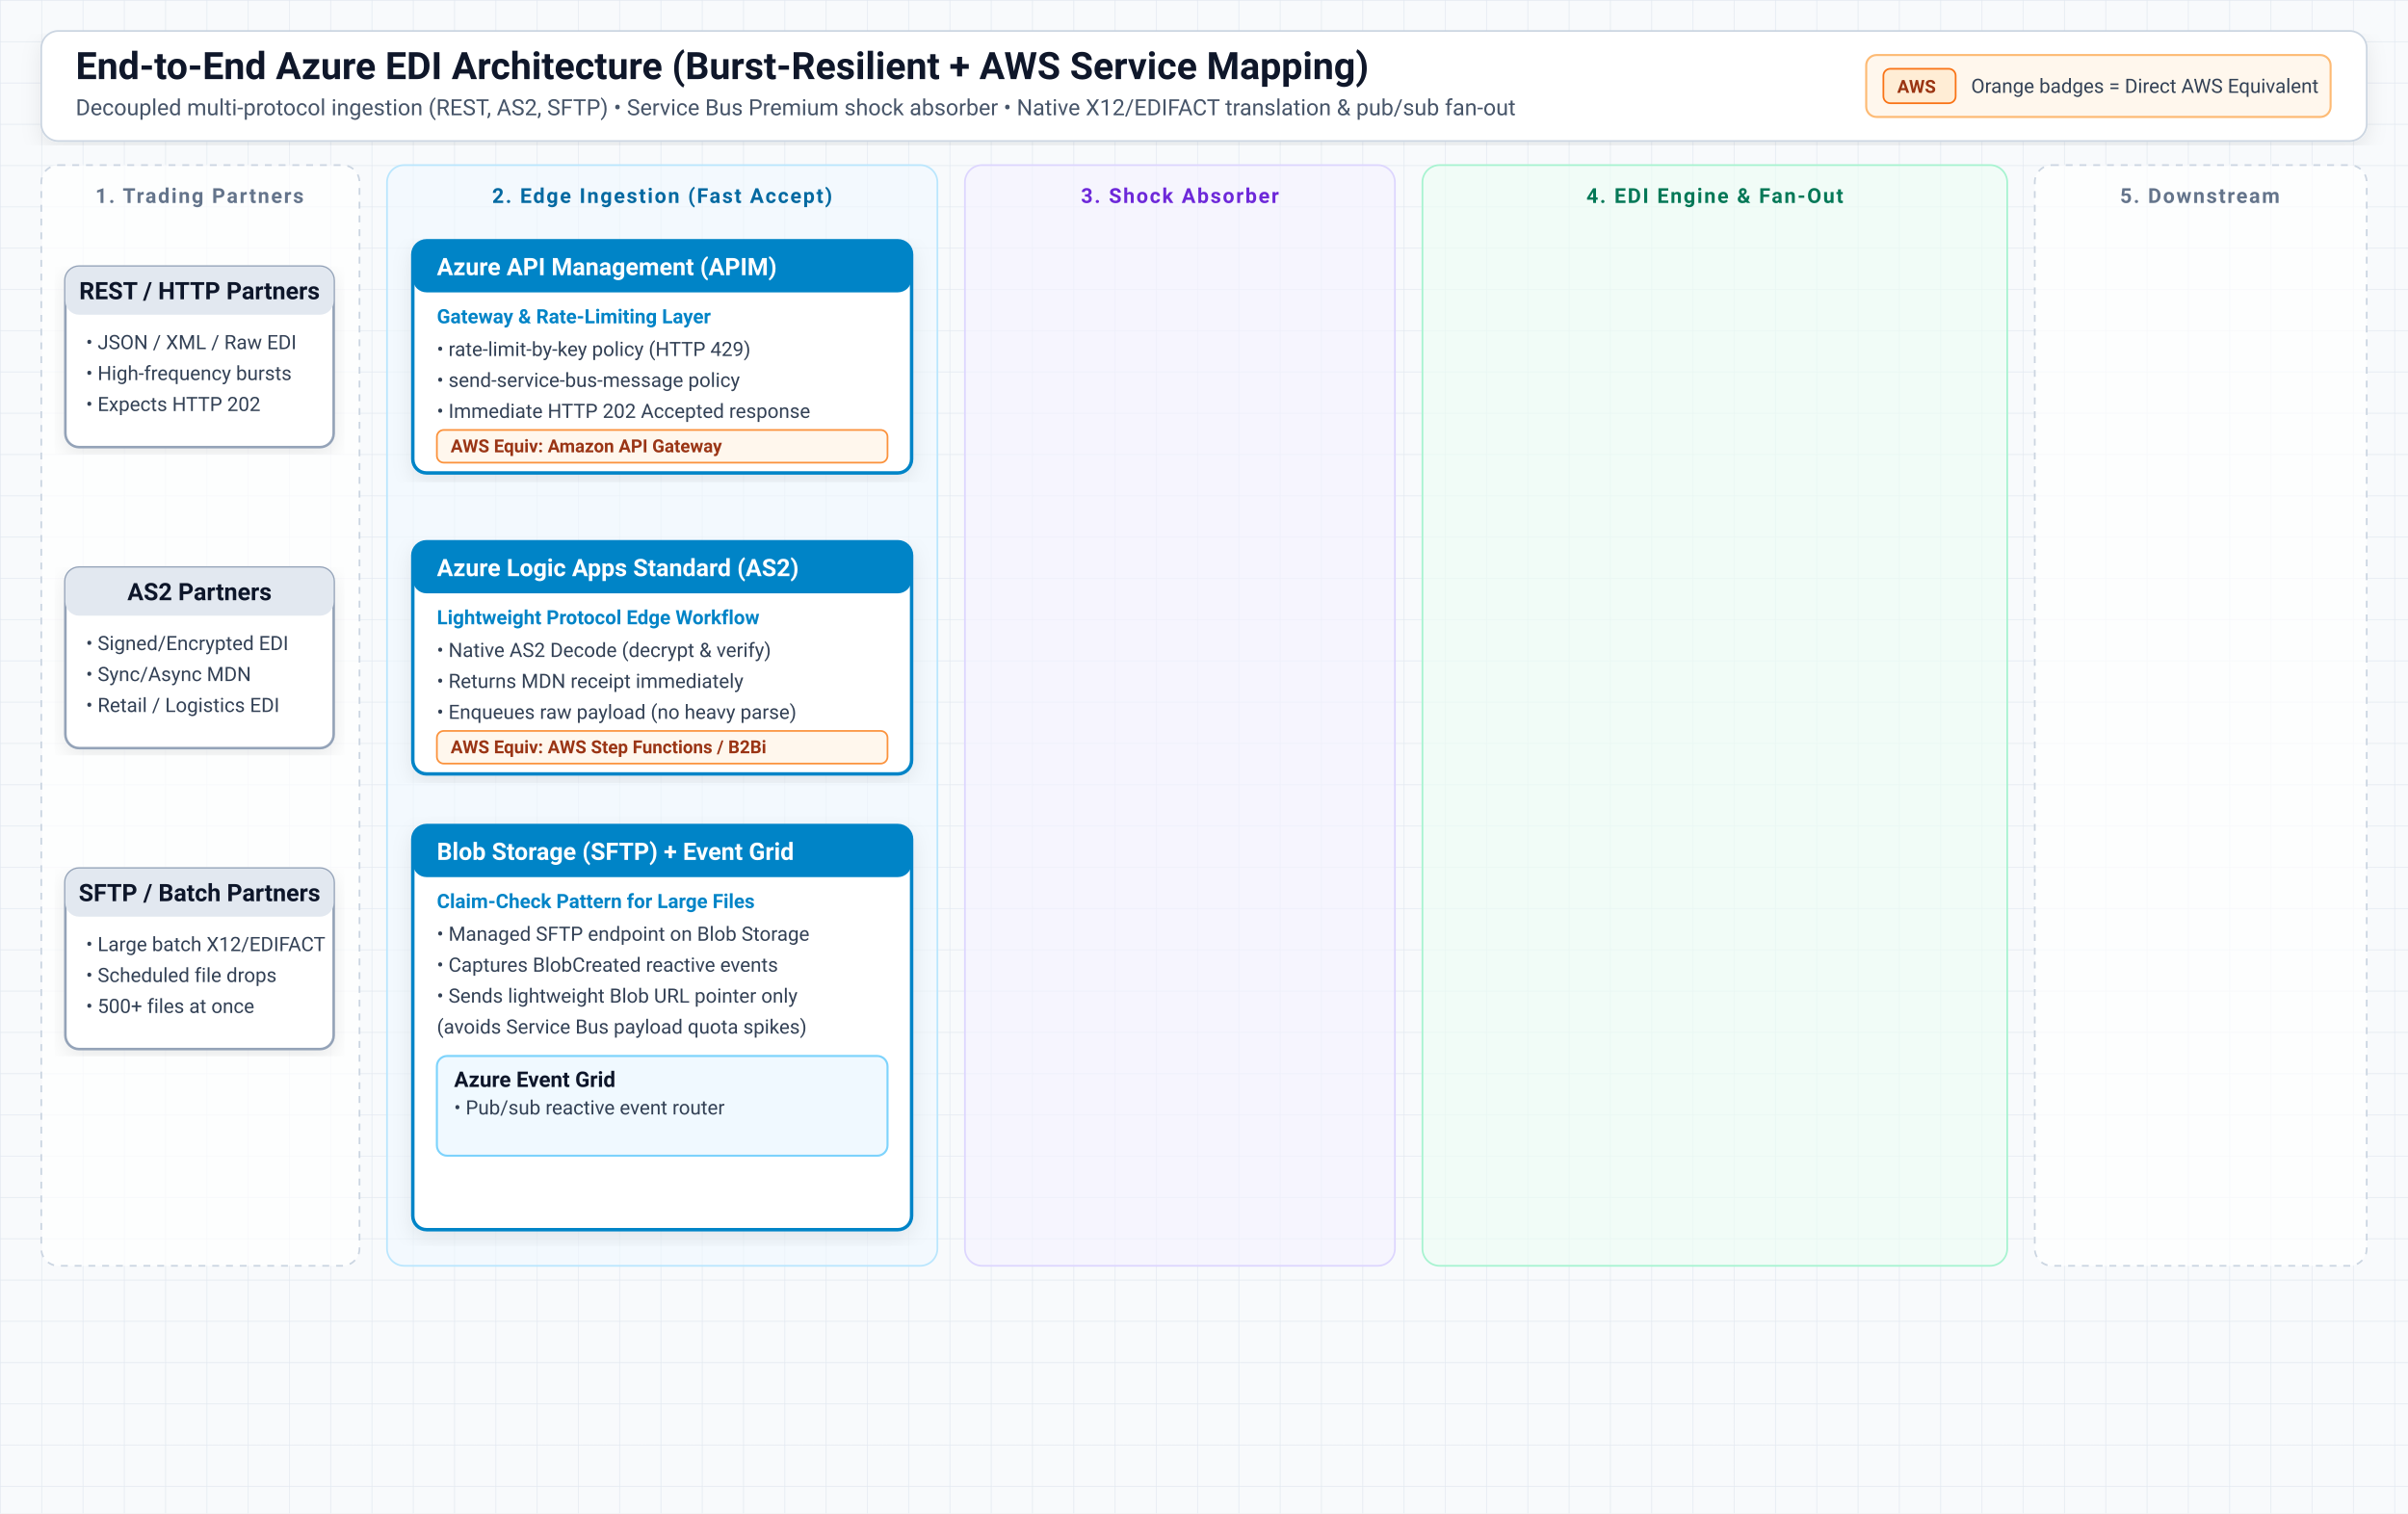
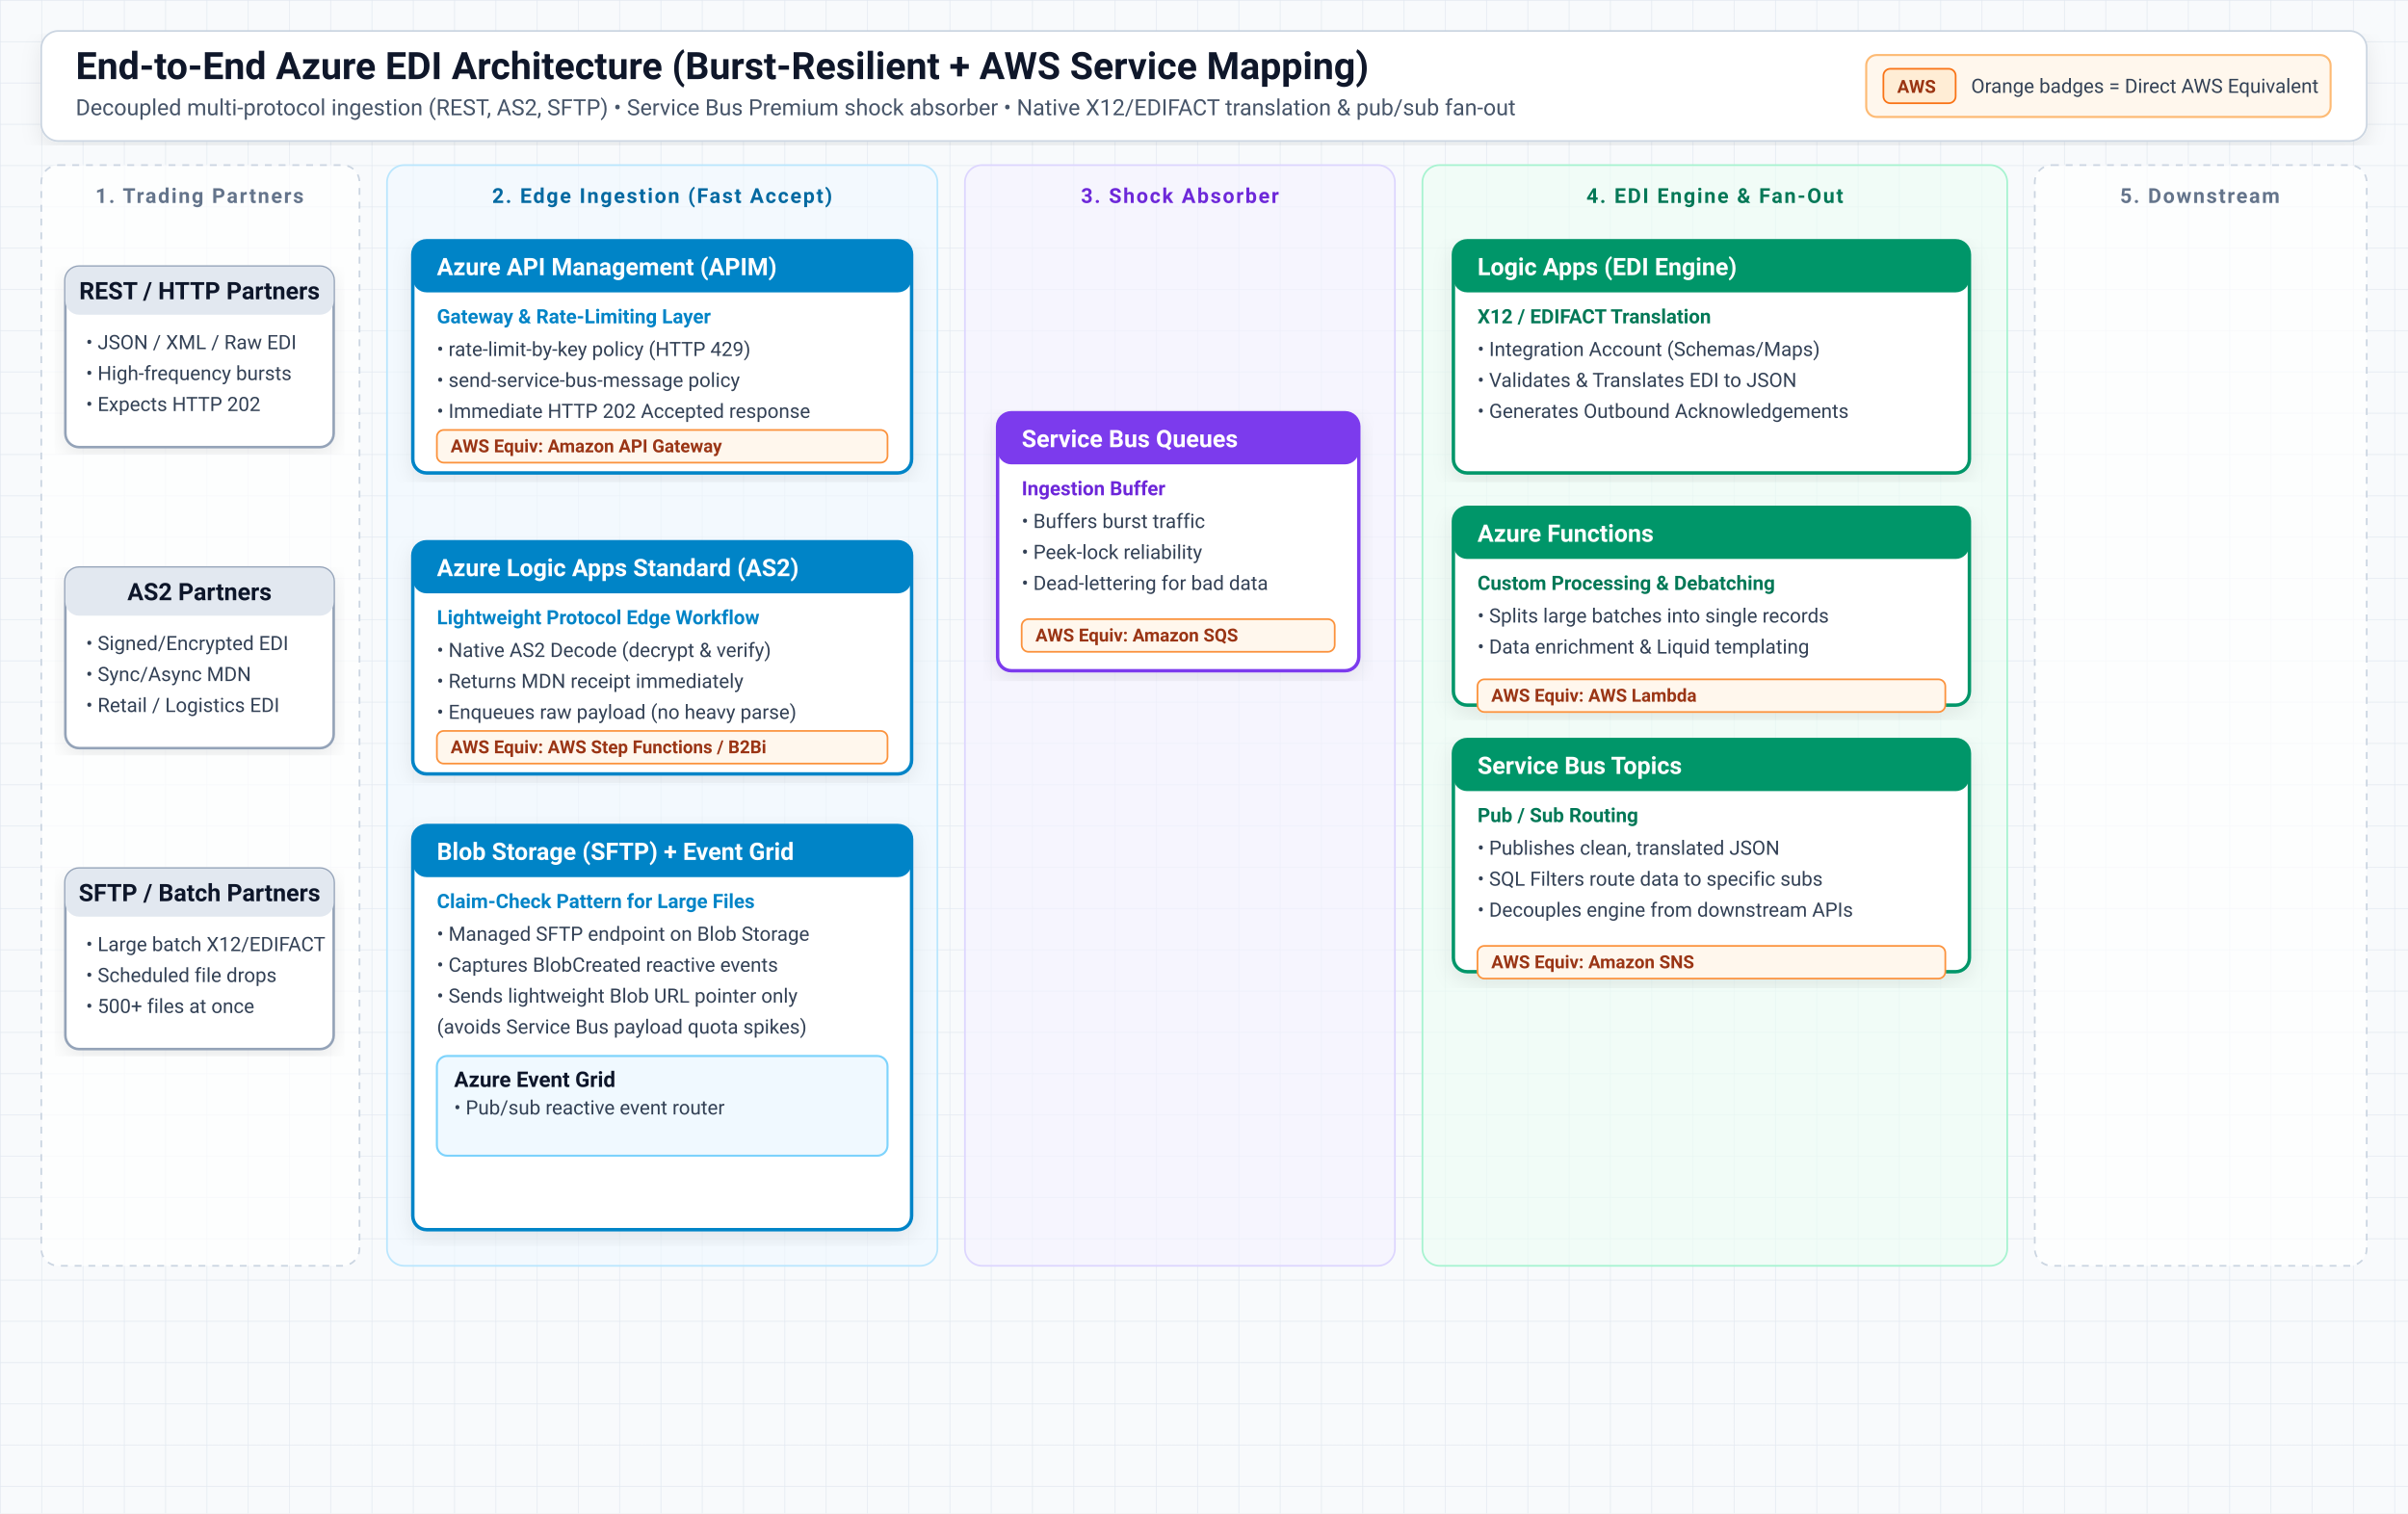
<svg xmlns="http://www.w3.org/2000/svg" viewBox="0 0 1400 880" width="1400" height="880">
  <defs>
    <filter id="shadow" x="-4%" y="-4%" width="108%" height="108%">
      <feDropShadow dx="0" dy="4" stdDeviation="6" flood-color="#0f172a" flood-opacity="0.08" />
    </filter>
    <marker id="arrow-blue" viewBox="0 0 10 10" refX="8" refY="5" markerWidth="7" markerHeight="7" orient="auto-start-reverse">
      <path d="M 0 1 L 10 5 L 0 9 z" fill="#0284c7" />
    </marker>
    <marker id="arrow-purple" viewBox="0 0 10 10" refX="8" refY="5" markerWidth="7" markerHeight="7" orient="auto-start-reverse">
      <path d="M 0 1 L 10 5 L 0 9 z" fill="#7c3aed" />
    </marker>
    <marker id="arrow-amber" viewBox="0 0 10 10" refX="8" refY="5" markerWidth="7" markerHeight="7" orient="auto-start-reverse">
      <path d="M 0 1 L 10 5 L 0 9 z" fill="#d97706" />
    </marker>
    <marker id="arrow-emerald" viewBox="0 0 10 10" refX="8" refY="5" markerWidth="7" markerHeight="7" orient="auto-start-reverse">
      <path d="M 0 1 L 10 5 L 0 9 z" fill="#059669" />
    </marker>
    <marker id="arrow-slate" viewBox="0 0 10 10" refX="8" refY="5" markerWidth="7" markerHeight="7" orient="auto-start-reverse">
      <path d="M 0 1 L 10 5 L 0 9 z" fill="#475569" />
    </marker>
    <pattern id="grid" width="24" height="24" patternUnits="userSpaceOnUse">
      <path d="M 24 0 L 0 0 0 24" fill="none" stroke="#e2e8f0" stroke-width="0.75" />
    </pattern>
    <style>
      .font-sans { font-family: -apple-system, BlinkMacSystemFont, "Segoe UI", Roboto, Helvetica, Arial, sans-serif; }
      .title { font-size: 22px; font-weight: 700; fill: #0f172a; }
      .subtitle { font-size: 13px; fill: #475569; }
      .zone-label { font-size: 12px; font-weight: 700; letter-spacing: 0.08em; text-transform: uppercase; fill: #64748b; }
      .card-title { font-size: 14px; font-weight: 700; fill: #0f172a; }
      .card-sub { font-size: 11.5px; font-weight: 600; fill: #0284c7; }
      .card-body { font-size: 11.5px; fill: #334155; }
      .aws-badge-text { font-size: 10.5px; font-weight: 700; fill: #9a3412; }
      .flow-label { font-size: 11px; font-weight: 600; fill: #334155; }
      .legend-title { font-size: 12px; font-weight: 700; fill: #0f172a; }
      .legend-text { font-size: 11.5px; fill: #334155; }
    </style>
  </defs>
  <rect width="1400" height="880" fill="#f8fafc" />
  <rect width="1400" height="880" fill="url(#grid)" />
  <rect x="24" y="18" width="1352" height="64" rx="10" fill="#ffffff" stroke="#cbd5e1" stroke-width="1" filter="url(#shadow)" />
  <text x="44" y="46" class="font-sans title">End-to-End Azure EDI Architecture (Burst-Resilient + AWS Service Mapping)</text>
  <text x="44" y="67" class="font-sans subtitle">Decoupled multi-protocol ingestion (REST, AS2, SFTP) • Service Bus Premium shock absorber • Native X12/EDIFACT translation &amp; pub/sub fan-out</text>
  <rect x="1085" y="32" width="270" height="36" rx="6" fill="#fff7ed" stroke="#fdba74" stroke-width="1.2" />
  <rect x="1095" y="40" width="42" height="20" rx="4" fill="#ffedd5" stroke="#f97316" stroke-width="1" />
  <text x="1103" y="54" class="font-sans aws-badge-text">AWS</text>
  <text x="1146" y="54" class="font-sans legend-text">Orange badges = Direct AWS Equivalent</text>
  <rect x="24" y="96" width="185" height="640" rx="10" fill="#ffffff" fill-opacity="0.7" stroke="#cbd5e1" stroke-dasharray="4 4" />
  <text x="116" y="118" text-anchor="middle" class="font-sans zone-label">1. Trading Partners</text>
  <rect x="225" y="96" width="320" height="640" rx="10" fill="#f0f9ff" fill-opacity="0.6" stroke="#bae6fd" />
  <text x="385" y="118" text-anchor="middle" class="font-sans zone-label" style="fill:#0369a1;">2. Edge Ingestion (Fast Accept)</text>
  <rect x="561" y="96" width="250" height="640" rx="10" fill="#f5f3ff" fill-opacity="0.65" stroke="#ddd6fe" />
  <text x="686" y="118" text-anchor="middle" class="font-sans zone-label" style="fill:#6d28d9;">3. Shock Absorber</text>
  <rect x="827" y="96" width="340" height="640" rx="10" fill="#ecfdf5" fill-opacity="0.65" stroke="#a7f3d0" />
  <text x="997" y="118" text-anchor="middle" class="font-sans zone-label" style="fill:#047857;">4. EDI Engine &amp; Fan-Out</text>
  <rect x="1183" y="96" width="193" height="640" rx="10" fill="#ffffff" fill-opacity="0.7" stroke="#cbd5e1" stroke-dasharray="4 4" />
  <text x="1279" y="118" text-anchor="middle" class="font-sans zone-label">5. Downstream</text>
  <g transform="translate(38, 155)" filter="url(#shadow)">
    <rect width="156" height="105" rx="8" fill="#ffffff" stroke="#94a3b8" stroke-width="1.5" />
    <rect width="156" height="28" rx="8" fill="#e2e8f0" />
    <text x="78" y="19" text-anchor="middle" class="font-sans card-title">REST / HTTP Partners</text>
    <text x="12" y="48" class="font-sans card-body">• JSON / XML / Raw EDI</text>
    <text x="12" y="66" class="font-sans card-body">• High-frequency bursts</text>
    <text x="12" y="84" class="font-sans card-body">• Expects HTTP 202</text>
  </g>
  <g transform="translate(38, 330)" filter="url(#shadow)">
    <rect width="156" height="105" rx="8" fill="#ffffff" stroke="#94a3b8" stroke-width="1.5" />
    <rect width="156" height="28" rx="8" fill="#e2e8f0" />
    <text x="78" y="19" text-anchor="middle" class="font-sans card-title">AS2 Partners</text>
    <text x="12" y="48" class="font-sans card-body">• Signed/Encrypted EDI</text>
    <text x="12" y="66" class="font-sans card-body">• Sync/Async MDN</text>
    <text x="12" y="84" class="font-sans card-body">• Retail / Logistics EDI</text>
  </g>
  <g transform="translate(38, 505)" filter="url(#shadow)">
    <rect width="156" height="105" rx="8" fill="#ffffff" stroke="#94a3b8" stroke-width="1.5" />
    <rect width="156" height="28" rx="8" fill="#e2e8f0" />
    <text x="78" y="19" text-anchor="middle" class="font-sans card-title">SFTP / Batch Partners</text>
    <text x="12" y="48" class="font-sans card-body">• Large batch X12/EDIFACT</text>
    <text x="12" y="66" class="font-sans card-body">• Scheduled file drops</text>
    <text x="12" y="84" class="font-sans card-body">• 500+ files at once</text>
  </g>
  <g transform="translate(240, 140)" filter="url(#shadow)">
    <rect width="290" height="135" rx="8" fill="#ffffff" stroke="#0284c7" stroke-width="2" />
    <rect width="290" height="30" rx="8" fill="#0284c7" />
    <text x="14" y="20" class="font-sans card-title" style="fill:#ffffff;">Azure API Management (APIM)</text>
    <text x="14" y="48" class="font-sans card-sub">Gateway &amp; Rate-Limiting Layer</text>
    <text x="14" y="67" class="font-sans card-body">• rate-limit-by-key policy (HTTP 429)</text>
    <text x="14" y="85" class="font-sans card-body">• send-service-bus-message policy</text>
    <text x="14" y="103" class="font-sans card-body">• Immediate HTTP 202 Accepted response</text>
    <rect x="14" y="110" width="262" height="19" rx="4" fill="#fff7ed" stroke="#fb923c" stroke-width="1" />
    <text x="22" y="123" class="font-sans aws-badge-text">AWS Equiv: Amazon API Gateway</text>
  </g>
  <g transform="translate(240, 315)" filter="url(#shadow)">
    <rect width="290" height="135" rx="8" fill="#ffffff" stroke="#0284c7" stroke-width="2" />
    <rect width="290" height="30" rx="8" fill="#0284c7" />
    <text x="14" y="20" class="font-sans card-title" style="fill:#ffffff;">Azure Logic Apps Standard (AS2)</text>
    <text x="14" y="48" class="font-sans card-sub">Lightweight Protocol Edge Workflow</text>
    <text x="14" y="67" class="font-sans card-body">• Native AS2 Decode (decrypt &amp; verify)</text>
    <text x="14" y="85" class="font-sans card-body">• Returns MDN receipt immediately</text>
    <text x="14" y="103" class="font-sans card-body">• Enqueues raw payload (no heavy parse)</text>
    <rect x="14" y="110" width="262" height="19" rx="4" fill="#fff7ed" stroke="#fb923c" stroke-width="1" />
    <text x="22" y="123" class="font-sans aws-badge-text">AWS Equiv: AWS Step Functions / B2Bi</text>
  </g>
  <g transform="translate(240, 480)" filter="url(#shadow)">
    <rect width="290" height="235" rx="8" fill="#ffffff" stroke="#0284c7" stroke-width="2" />
    <rect width="290" height="30" rx="8" fill="#0284c7" />
    <text x="14" y="20" class="font-sans card-title" style="fill:#ffffff;">Blob Storage (SFTP) + Event Grid</text>
    <text x="14" y="48" class="font-sans card-sub">Claim-Check Pattern for Large Files</text>
    <text x="14" y="67" class="font-sans card-body">• Managed SFTP endpoint on Blob Storage</text>
    <text x="14" y="85" class="font-sans card-body">• Captures BlobCreated reactive events</text>
    <text x="14" y="103" class="font-sans card-body">• Sends lightweight Blob URL pointer only</text>
    <text x="14" y="121" class="font-sans card-body">  (avoids Service Bus payload quota spikes)</text>
    <rect x="14" y="134" width="262" height="58" rx="6" fill="#f0f9ff" stroke="#7dd3fc" stroke-width="1.2" />
    <text x="24" y="152" class="font-sans card-title" style="font-size:12.5px;">Azure Event Grid</text>
    <text x="24" y="168" class="font-sans card-body">• Pub/sub reactive event router</text>
  </g>
+   <g transform="translate(580, 240)" filter="url(#shadow)">
+     <rect width="210" height="150" rx="8" fill="#ffffff" stroke="#7c3aed" stroke-width="2" />
+     <rect width="210" height="30" rx="8" fill="#7c3aed" />
+     <text x="14" y="20" class="font-sans card-title" style="fill:#ffffff;">Service Bus Queues</text>
+     <text x="14" y="48" class="font-sans card-sub" style="fill:#6d28d9;">Ingestion Buffer</text>
+     <text x="14" y="67" class="font-sans card-body">• Buffers burst traffic</text>
+     <text x="14" y="85" class="font-sans card-body">• Peek-lock reliability</text>
+     <text x="14" y="103" class="font-sans card-body">• Dead-lettering for bad data</text>
+     <rect x="14" y="120" width="182" height="19" rx="4" fill="#fff7ed" stroke="#fb923c" stroke-width="1" />
+     <text x="22" y="133" class="font-sans aws-badge-text">AWS Equiv: Amazon SQS</text>
+   </g>
+   <g transform="translate(845, 140)" filter="url(#shadow)">
+     <rect width="300" height="135" rx="8" fill="#ffffff" stroke="#059669" stroke-width="2" />
+     <rect width="300" height="30" rx="8" fill="#059669" />
+     <text x="14" y="20" class="font-sans card-title" style="fill:#ffffff;">Logic Apps (EDI Engine)</text>
+     <text x="14" y="48" class="font-sans card-sub" style="fill:#047857;">X12 / EDIFACT Translation</text>
+     <text x="14" y="67" class="font-sans card-body">• Integration Account (Schemas/Maps)</text>
+     <text x="14" y="85" class="font-sans card-body">• Validates &amp; Translates EDI to JSON</text>
+     <text x="14" y="103" class="font-sans card-body">• Generates Outbound Acknowledgements</text>
+   </g>
+   <g transform="translate(845, 295)" filter="url(#shadow)">
+     <rect width="300" height="115" rx="8" fill="#ffffff" stroke="#059669" stroke-width="2" />
+     <rect width="300" height="30" rx="8" fill="#059669" />
+     <text x="14" y="20" class="font-sans card-title" style="fill:#ffffff;">Azure Functions</text>
+     <text x="14" y="48" class="font-sans card-sub" style="fill:#047857;">Custom Processing &amp; Debatching</text>
+     <text x="14" y="67" class="font-sans card-body">• Splits large batches into single records</text>
+     <text x="14" y="85" class="font-sans card-body">• Data enrichment &amp; Liquid templating</text>
+     <rect x="14" y="100" width="272" height="19" rx="4" fill="#fff7ed" stroke="#fb923c" stroke-width="1" />
+     <text x="22" y="113" class="font-sans aws-badge-text">AWS Equiv: AWS Lambda</text>
+   </g>
+   <g transform="translate(845, 430)" filter="url(#shadow)">
+     <rect width="300" height="135" rx="8" fill="#ffffff" stroke="#059669" stroke-width="2" />
+     <rect width="300" height="30" rx="8" fill="#059669" />
+     <text x="14" y="20" class="font-sans card-title" style="fill:#ffffff;">Service Bus Topics</text>
+     <text x="14" y="48" class="font-sans card-sub" style="fill:#047857;">Pub / Sub Routing</text>
+     <text x="14" y="67" class="font-sans card-body">• Publishes clean, translated JSON</text>
+     <text x="14" y="85" class="font-sans card-body">• SQL Filters route data to specific subs</text>
+     <text x="14" y="103" class="font-sans card-body">• Decouples engine from downstream APIs</text>
+     <rect x="14" y="120" width="272" height="19" rx="4" fill="#fff7ed" stroke="#fb923c" stroke-width="1" />
+     <text x="22" y="133" class="font-sans aws-badge-text">AWS Equiv: Amazon SNS</text>
+   </g>
</svg>
